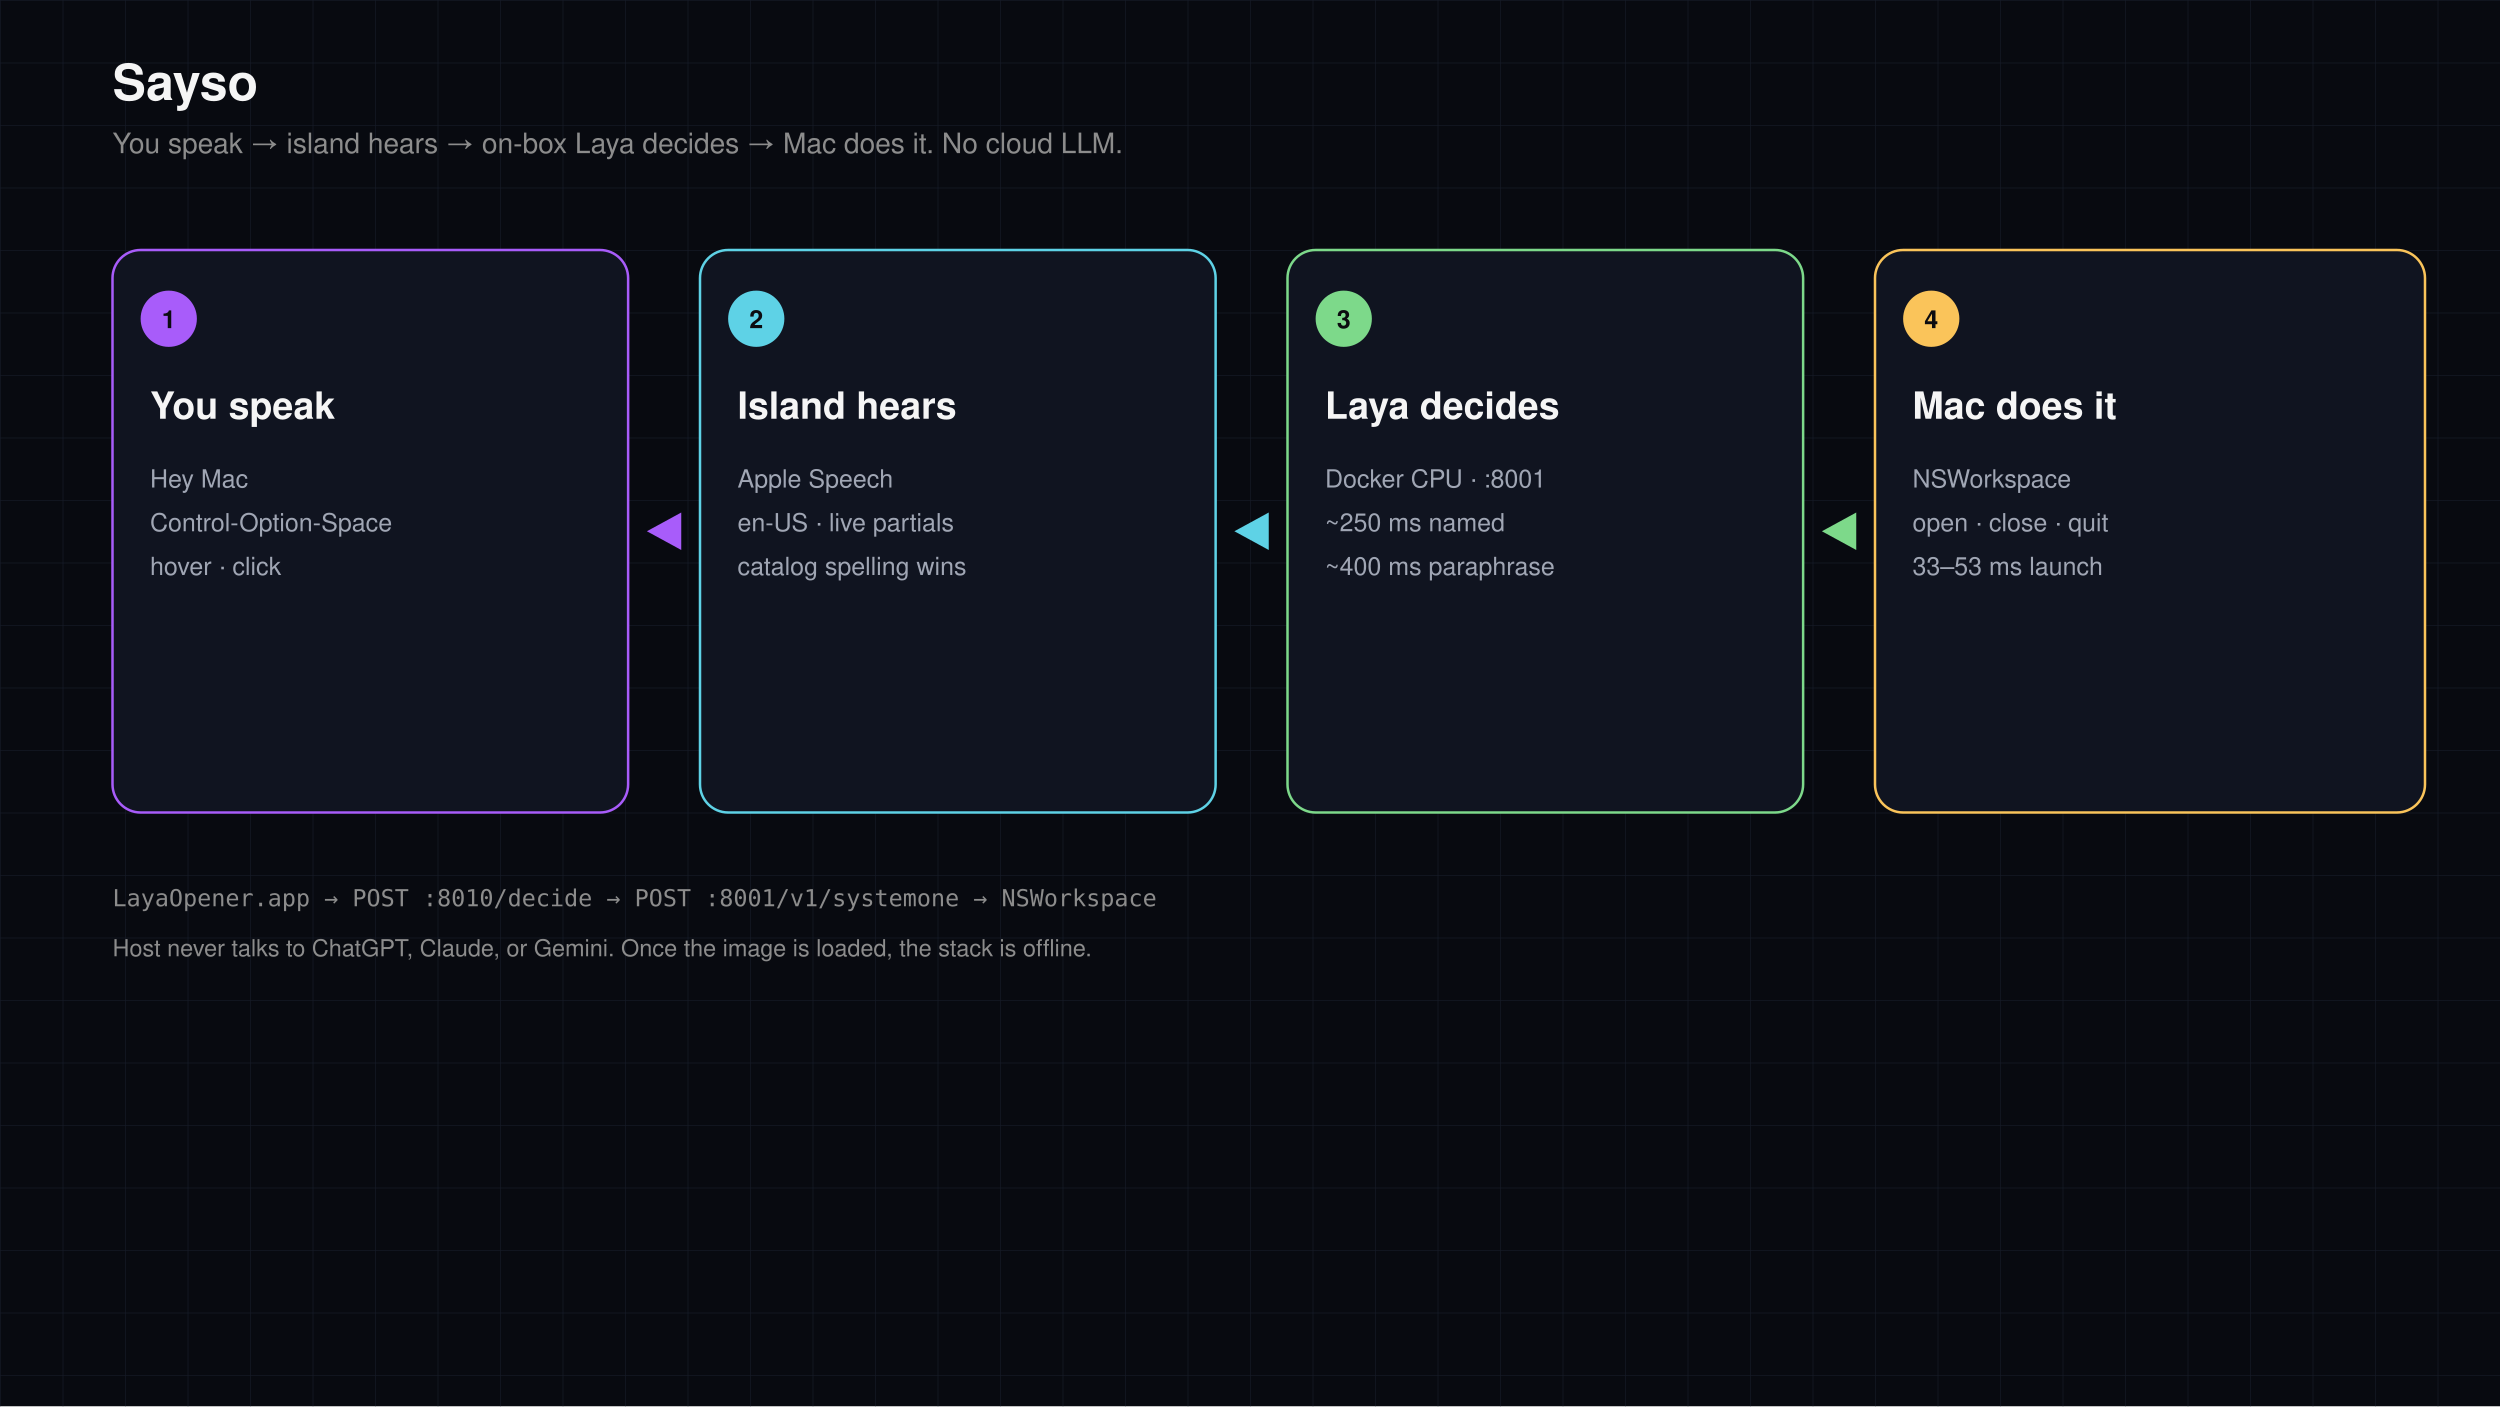
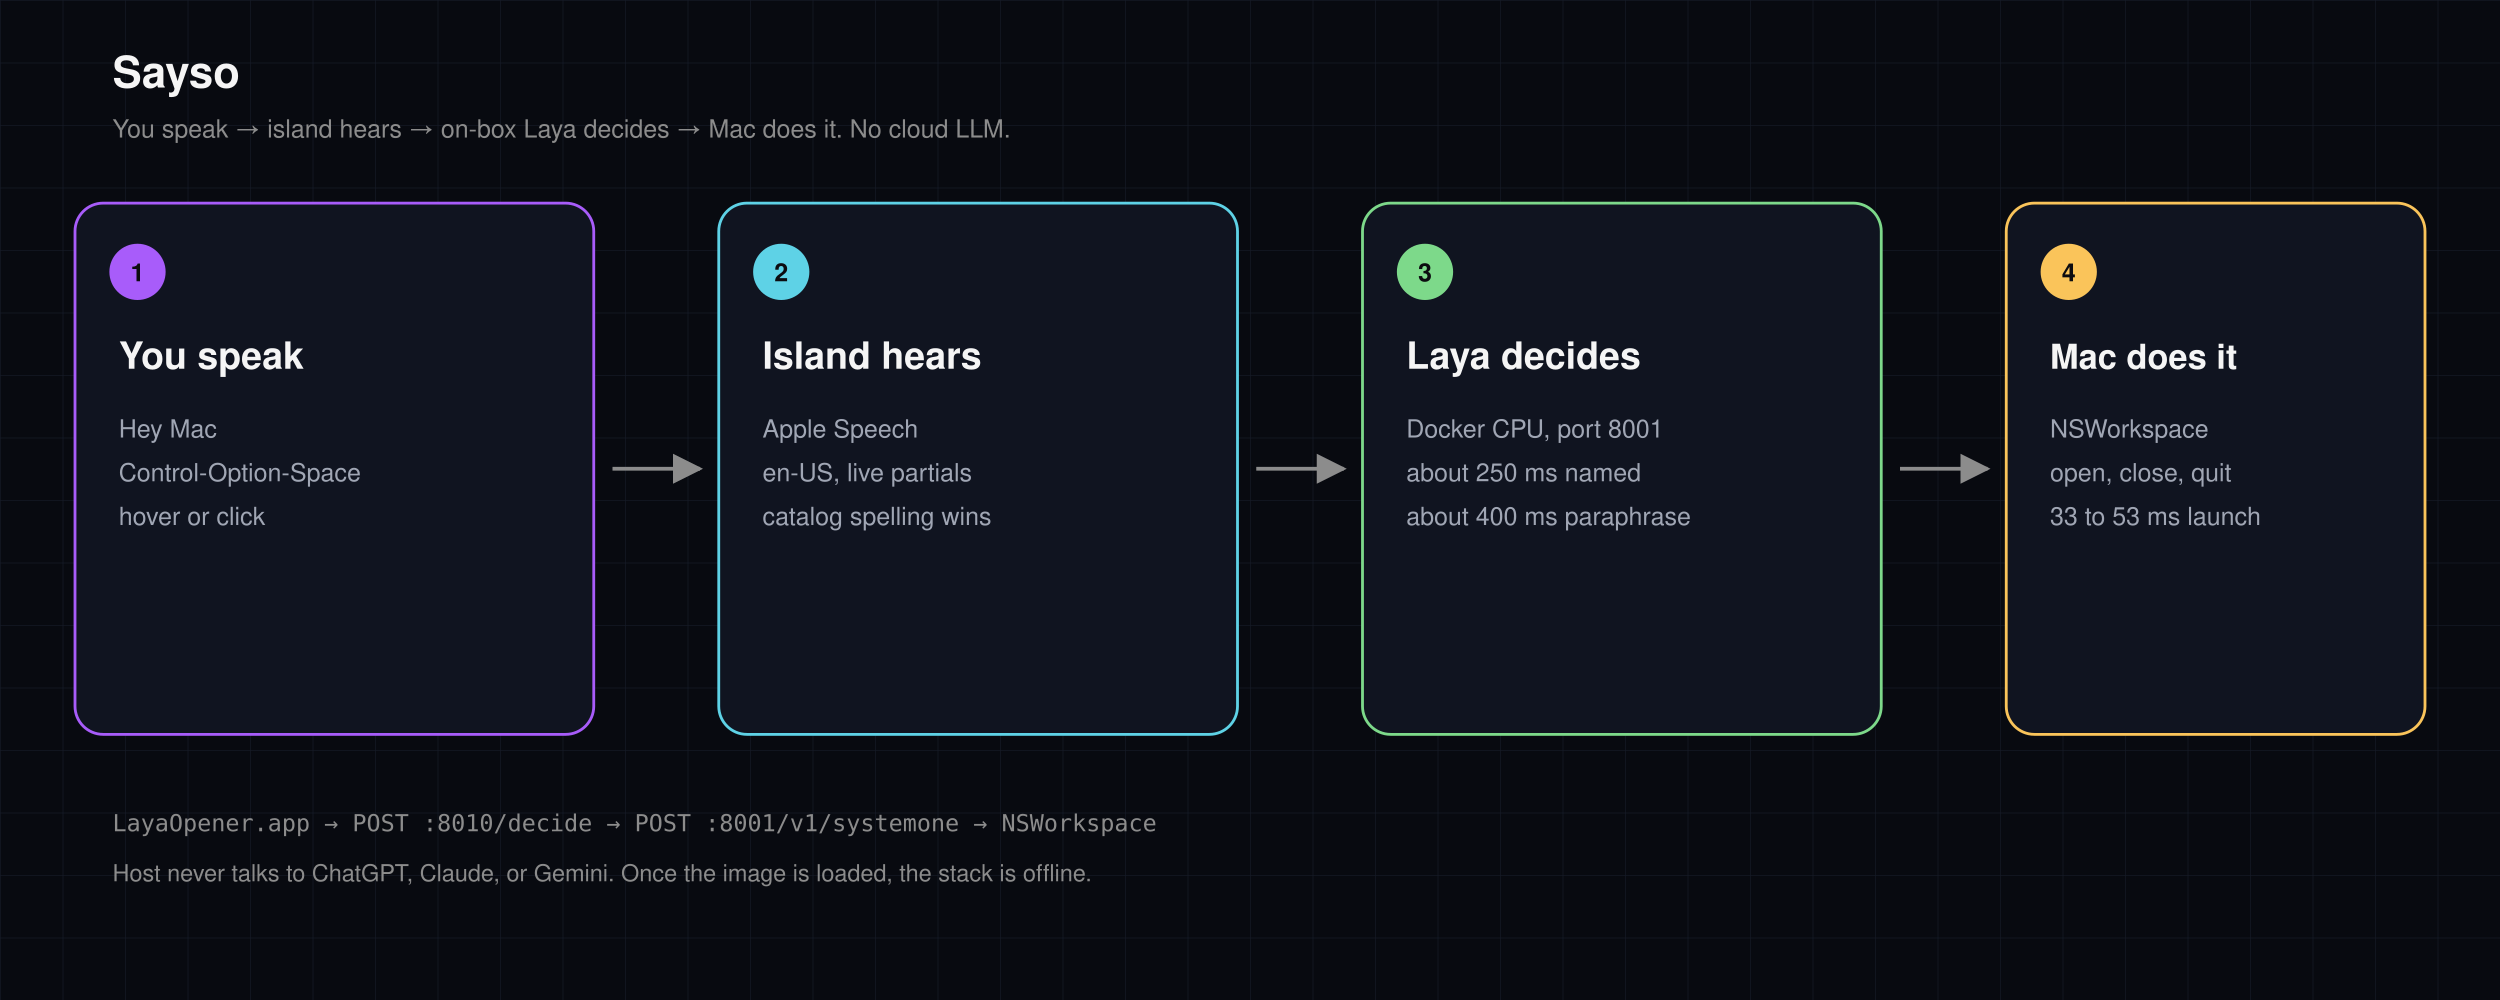
- <svg xmlns="http://www.w3.org/2000/svg" width="1600" height="900" viewBox="0 0 1600 900" role="img" aria-label="Sayso four-step flow: speak, hear, decide, open">
-   <rect width="1600" height="900" fill="#080a10" />
+ <svg xmlns="http://www.w3.org/2000/svg" width="1600" height="640" viewBox="0 0 1600 640" role="img" aria-label="Sayso four-step flow, left to right: you speak, island hears, Laya decides, Mac does it">
+   <rect width="1600" height="640" fill="#080a10" />
  <defs>
    <pattern id="grid" width="40" height="40" patternUnits="userSpaceOnUse">
      <path d="M 40 0 L 0 0 0 40" fill="none" stroke="#161c28" stroke-width="0.8" />
    </pattern>
+     <marker id="arrow" viewBox="0 0 10 10" refX="9" refY="5" markerWidth="8" markerHeight="8" orient="auto">
+       <path d="M 0 0 L 10 5 L 0 10 z" fill="#8c8c8c" />
+     </marker>
  </defs>
-   <rect width="1600" height="900" fill="url(#grid)" />
-   <text x="72" y="64" fill="#f5f5f5" font-family="-apple-system, Helvetica, Arial, sans-serif" font-size="32" font-weight="700">Sayso</text>
-   <text x="72" y="98" fill="#8c8c8c" font-family="-apple-system, Helvetica, Arial, sans-serif" font-size="18">You speak → island hears → on-box Laya decides → Mac does it. No cloud LLM.</text>
-   <g>
-     <rect x="72" y="160" width="330" height="360" rx="18" fill="#101420" stroke="#a85cfa" stroke-width="1.6" />
-     <circle cx="108" cy="204" r="18" fill="#a85cfa" />
-     <text x="108" y="210" text-anchor="middle" fill="#0c0c10" font-family="-apple-system, Helvetica, Arial, sans-serif" font-size="16" font-weight="700">1</text>
-     <text x="96" y="268" fill="#f5f5f5" font-family="-apple-system, Helvetica, Arial, sans-serif" font-size="24" font-weight="700">You speak</text>
-     <text x="96" y="312" fill="#a0a6b4" font-family="-apple-system, Helvetica, Arial, sans-serif" font-size="16">Hey Mac</text>
-     <text x="96" y="340" fill="#a0a6b4" font-family="-apple-system, Helvetica, Arial, sans-serif" font-size="16">Control-Option-Space</text>
-     <text x="96" y="368" fill="#a0a6b4" font-family="-apple-system, Helvetica, Arial, sans-serif" font-size="16">hover · click</text>
-   </g>
-   <polygon points="414,340 436,328 436,352" fill="#a85cfa" />
-   <g>
-     <rect x="448" y="160" width="330" height="360" rx="18" fill="#101420" stroke="#5ed2e6" stroke-width="1.6" />
-     <circle cx="484" cy="204" r="18" fill="#5ed2e6" />
-     <text x="484" y="210" text-anchor="middle" fill="#0c0c10" font-family="-apple-system, Helvetica, Arial, sans-serif" font-size="16" font-weight="700">2</text>
-     <text x="472" y="268" fill="#f5f5f5" font-family="-apple-system, Helvetica, Arial, sans-serif" font-size="24" font-weight="700">Island hears</text>
-     <text x="472" y="312" fill="#a0a6b4" font-family="-apple-system, Helvetica, Arial, sans-serif" font-size="16">Apple Speech</text>
-     <text x="472" y="340" fill="#a0a6b4" font-family="-apple-system, Helvetica, Arial, sans-serif" font-size="16">en-US · live partials</text>
-     <text x="472" y="368" fill="#a0a6b4" font-family="-apple-system, Helvetica, Arial, sans-serif" font-size="16">catalog spelling wins</text>
-   </g>
-   <polygon points="790,340 812,328 812,352" fill="#5ed2e6" />
-   <g>
-     <rect x="824" y="160" width="330" height="360" rx="18" fill="#101420" stroke="#7dd98a" stroke-width="1.6" />
-     <circle cx="860" cy="204" r="18" fill="#7dd98a" />
-     <text x="860" y="210" text-anchor="middle" fill="#0c0c10" font-family="-apple-system, Helvetica, Arial, sans-serif" font-size="16" font-weight="700">3</text>
-     <text x="848" y="268" fill="#f5f5f5" font-family="-apple-system, Helvetica, Arial, sans-serif" font-size="24" font-weight="700">Laya decides</text>
-     <text x="848" y="312" fill="#a0a6b4" font-family="-apple-system, Helvetica, Arial, sans-serif" font-size="16">Docker CPU · :8001</text>
-     <text x="848" y="340" fill="#a0a6b4" font-family="-apple-system, Helvetica, Arial, sans-serif" font-size="16">~250 ms named</text>
-     <text x="848" y="368" fill="#a0a6b4" font-family="-apple-system, Helvetica, Arial, sans-serif" font-size="16">~400 ms paraphrase</text>
-   </g>
-   <polygon points="1166,340 1188,328 1188,352" fill="#7dd98a" />
-   <g>
-     <rect x="1200" y="160" width="352" height="360" rx="18" fill="#101420" stroke="#fac45a" stroke-width="1.6" />
-     <circle cx="1236" cy="204" r="18" fill="#fac45a" />
-     <text x="1236" y="210" text-anchor="middle" fill="#0c0c10" font-family="-apple-system, Helvetica, Arial, sans-serif" font-size="16" font-weight="700">4</text>
-     <text x="1224" y="268" fill="#f5f5f5" font-family="-apple-system, Helvetica, Arial, sans-serif" font-size="24" font-weight="700">Mac does it</text>
-     <text x="1224" y="312" fill="#a0a6b4" font-family="-apple-system, Helvetica, Arial, sans-serif" font-size="16">NSWorkspace</text>
-     <text x="1224" y="340" fill="#a0a6b4" font-family="-apple-system, Helvetica, Arial, sans-serif" font-size="16">open · close · quit</text>
-     <text x="1224" y="368" fill="#a0a6b4" font-family="-apple-system, Helvetica, Arial, sans-serif" font-size="16">33–53 ms launch</text>
-   </g>
-   <text x="72" y="580" fill="#8c8c8c" font-family="ui-monospace, SFMono-Regular, Menlo, monospace" font-size="15">LayaOpener.app  →  POST :8010/decide  →  POST :8001/v1/systemone  →  NSWorkspace</text>
-   <text x="72" y="612" fill="#8c8c8c" font-family="-apple-system, Helvetica, Arial, sans-serif" font-size="15">Host never talks to ChatGPT, Claude, or Gemini. Once the image is loaded, the stack is offline.</text>
+   <rect width="1600" height="640" fill="url(#grid)" />
+   <text x="72" y="56" fill="#f5f5f5" font-family="-apple-system, Helvetica, Arial, sans-serif" font-size="28" font-weight="700">Sayso</text>
+   <text x="72" y="88" fill="#8c8c8c" font-family="-apple-system, Helvetica, Arial, sans-serif" font-size="16">You speak → island hears → on-box Laya decides → Mac does it. No cloud LLM.</text>
+   <rect x="48" y="130" width="332" height="340" rx="18" fill="#101420" stroke="#a85cfa" stroke-width="1.8" />
+   <circle cx="88" cy="174" r="18" fill="#a85cfa" />
+   <text x="88" y="180" text-anchor="middle" fill="#0c0c10" font-family="-apple-system, Helvetica, Arial, sans-serif" font-size="16" font-weight="700">1</text>
+   <text x="76" y="236" fill="#f5f5f5" font-family="-apple-system, Helvetica, Arial, sans-serif" font-size="24" font-weight="700">You speak</text>
+   <text x="76" y="280" fill="#a0a6b4" font-family="-apple-system, Helvetica, Arial, sans-serif" font-size="16">Hey Mac</text>
+   <text x="76" y="308" fill="#a0a6b4" font-family="-apple-system, Helvetica, Arial, sans-serif" font-size="16">Control-Option-Space</text>
+   <text x="76" y="336" fill="#a0a6b4" font-family="-apple-system, Helvetica, Arial, sans-serif" font-size="16">hover or click</text>
+   <line x1="392" y1="300" x2="448" y2="300" stroke="#8c8c8c" stroke-width="2.4" marker-end="url(#arrow)" />
+   <rect x="460" y="130" width="332" height="340" rx="18" fill="#101420" stroke="#5ed2e6" stroke-width="1.8" />
+   <circle cx="500" cy="174" r="18" fill="#5ed2e6" />
+   <text x="500" y="180" text-anchor="middle" fill="#0c0c10" font-family="-apple-system, Helvetica, Arial, sans-serif" font-size="16" font-weight="700">2</text>
+   <text x="488" y="236" fill="#f5f5f5" font-family="-apple-system, Helvetica, Arial, sans-serif" font-size="24" font-weight="700">Island hears</text>
+   <text x="488" y="280" fill="#a0a6b4" font-family="-apple-system, Helvetica, Arial, sans-serif" font-size="16">Apple Speech</text>
+   <text x="488" y="308" fill="#a0a6b4" font-family="-apple-system, Helvetica, Arial, sans-serif" font-size="16">en-US, live partials</text>
+   <text x="488" y="336" fill="#a0a6b4" font-family="-apple-system, Helvetica, Arial, sans-serif" font-size="16">catalog spelling wins</text>
+   <line x1="804" y1="300" x2="860" y2="300" stroke="#8c8c8c" stroke-width="2.4" marker-end="url(#arrow)" />
+   <rect x="872" y="130" width="332" height="340" rx="18" fill="#101420" stroke="#7dd98a" stroke-width="1.8" />
+   <circle cx="912" cy="174" r="18" fill="#7dd98a" />
+   <text x="912" y="180" text-anchor="middle" fill="#0c0c10" font-family="-apple-system, Helvetica, Arial, sans-serif" font-size="16" font-weight="700">3</text>
+   <text x="900" y="236" fill="#f5f5f5" font-family="-apple-system, Helvetica, Arial, sans-serif" font-size="24" font-weight="700">Laya decides</text>
+   <text x="900" y="280" fill="#a0a6b4" font-family="-apple-system, Helvetica, Arial, sans-serif" font-size="16">Docker CPU, port 8001</text>
+   <text x="900" y="308" fill="#a0a6b4" font-family="-apple-system, Helvetica, Arial, sans-serif" font-size="16">about 250 ms named</text>
+   <text x="900" y="336" fill="#a0a6b4" font-family="-apple-system, Helvetica, Arial, sans-serif" font-size="16">about 400 ms paraphrase</text>
+   <line x1="1216" y1="300" x2="1272" y2="300" stroke="#8c8c8c" stroke-width="2.4" marker-end="url(#arrow)" />
+   <rect x="1284" y="130" width="268" height="340" rx="18" fill="#101420" stroke="#fac45a" stroke-width="1.8" />
+   <circle cx="1324" cy="174" r="18" fill="#fac45a" />
+   <text x="1324" y="180" text-anchor="middle" fill="#0c0c10" font-family="-apple-system, Helvetica, Arial, sans-serif" font-size="16" font-weight="700">4</text>
+   <text x="1312" y="236" fill="#f5f5f5" font-family="-apple-system, Helvetica, Arial, sans-serif" font-size="22" font-weight="700">Mac does it</text>
+   <text x="1312" y="280" fill="#a0a6b4" font-family="-apple-system, Helvetica, Arial, sans-serif" font-size="16">NSWorkspace</text>
+   <text x="1312" y="308" fill="#a0a6b4" font-family="-apple-system, Helvetica, Arial, sans-serif" font-size="16">open, close, quit</text>
+   <text x="1312" y="336" fill="#a0a6b4" font-family="-apple-system, Helvetica, Arial, sans-serif" font-size="16">33 to 53 ms launch</text>
+   <text x="72" y="532" fill="#8c8c8c" font-family="ui-monospace, SFMono-Regular, Menlo, monospace" font-size="15">LayaOpener.app  →  POST :8010/decide  →  POST :8001/v1/systemone  →  NSWorkspace</text>
+   <text x="72" y="564" fill="#8c8c8c" font-family="-apple-system, Helvetica, Arial, sans-serif" font-size="15">Host never talks to ChatGPT, Claude, or Gemini. Once the image is loaded, the stack is offline.</text>
</svg>
